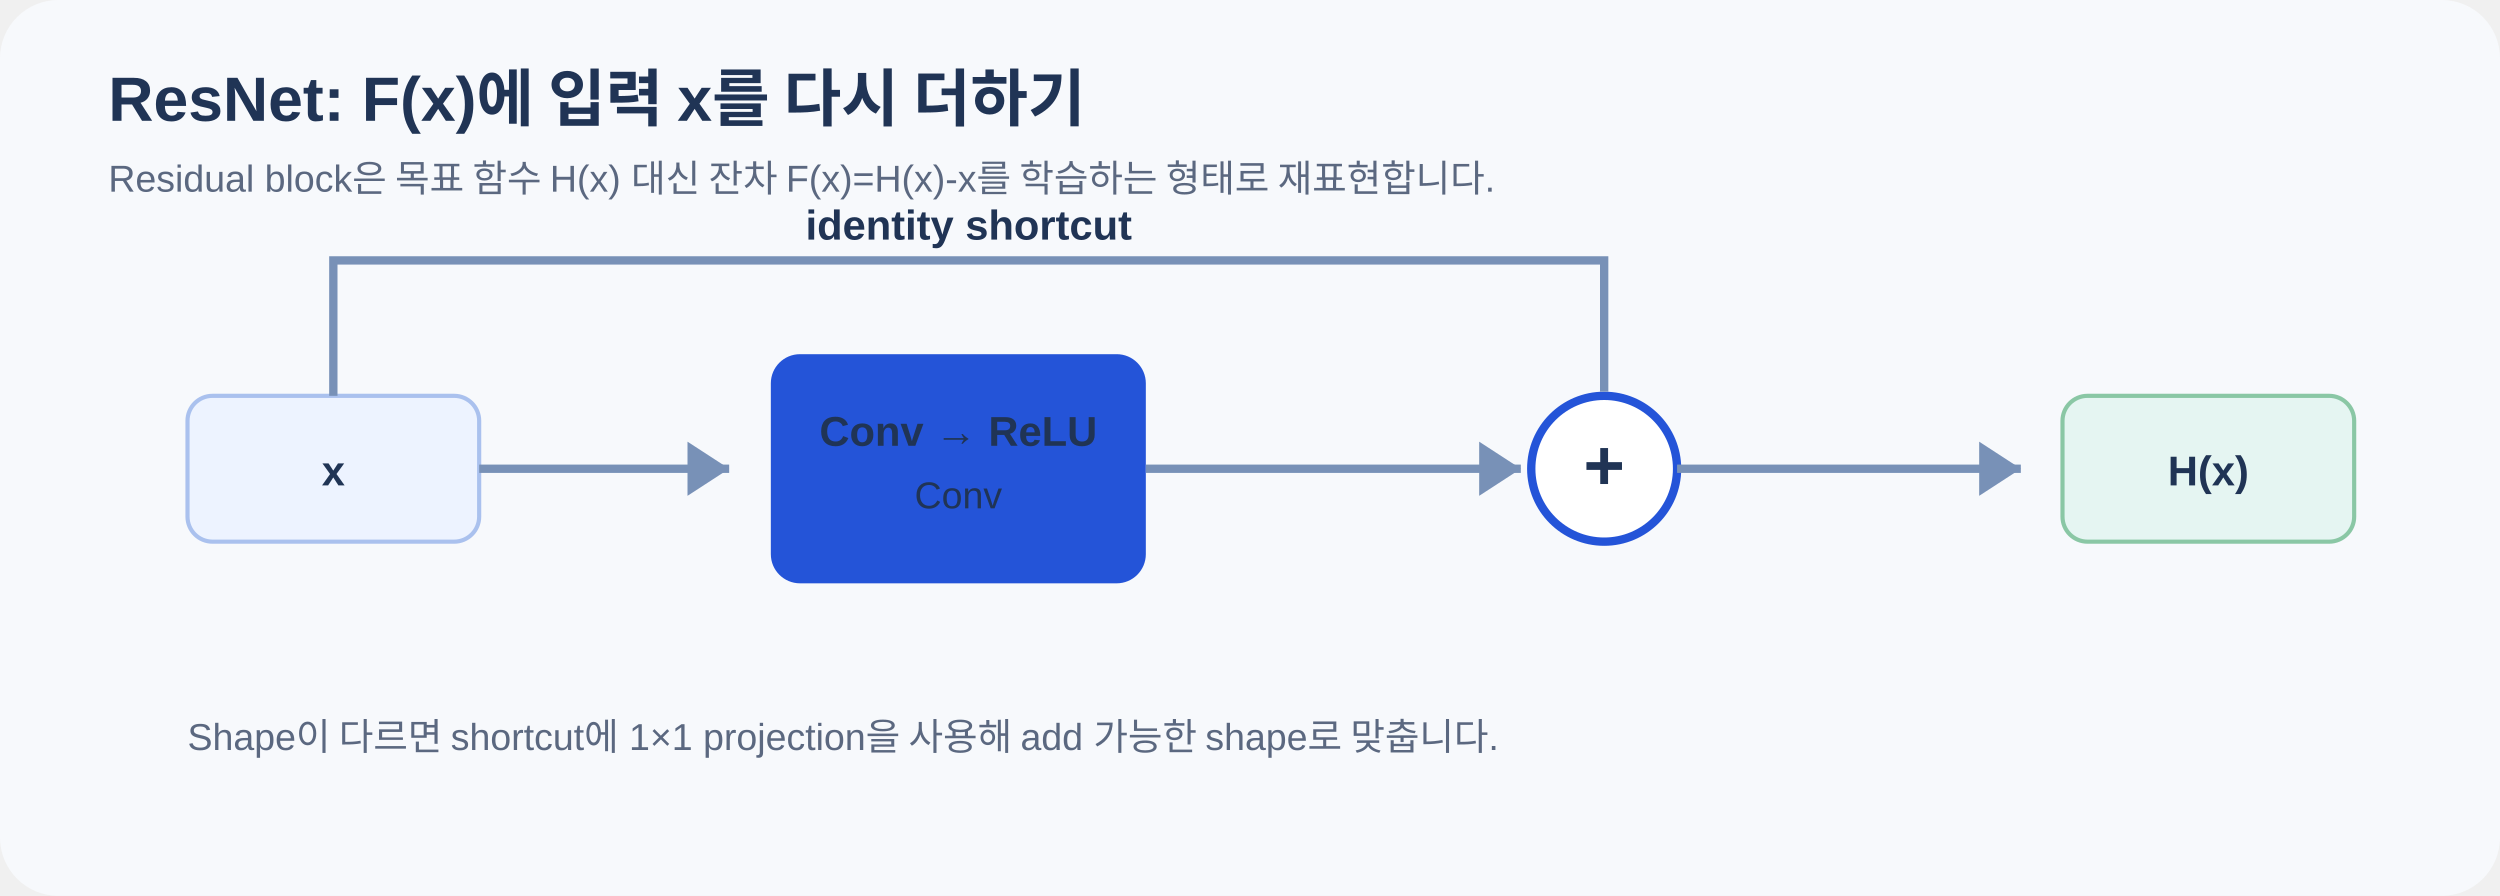
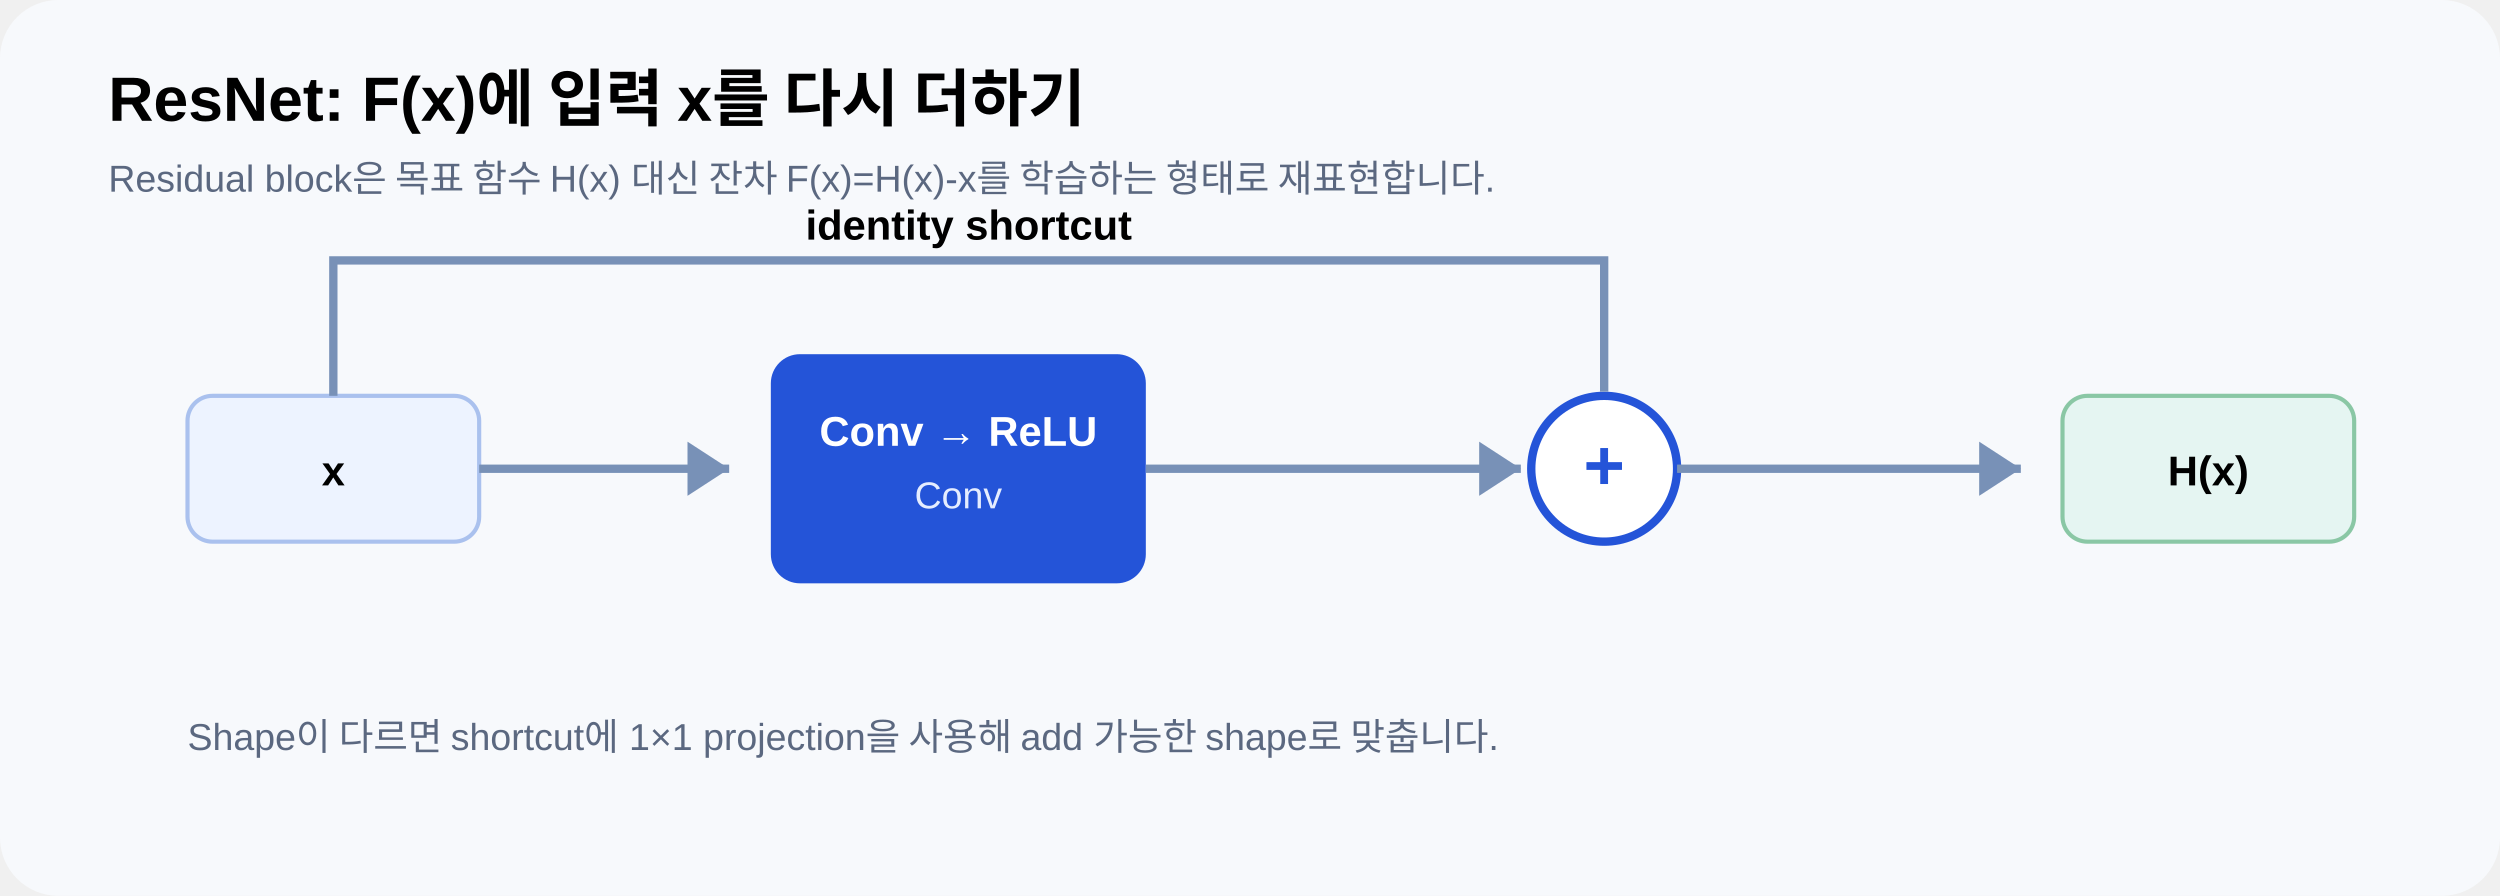
<svg xmlns="http://www.w3.org/2000/svg" viewBox="0 0 1200 430">
-   <style>text{font-family:Arial,'Noto Sans KR',sans-serif;fill:#203455}.title{font-size:30px;font-weight:700}.sub{font-size:18px;fill:#5b6880}.label{font-size:20px;font-weight:700}.edge{stroke:#7891b7;stroke-width:4;fill:none}</style>
+   <style>text{font-family:Arial,'Noto Sans KR',sans-serif}.title{font-size:30px;font-weight:700}.sub{font-size:18px;fill:#5b6880}.label{font-size:20px;font-weight:700}.edge{stroke:#7891b7;stroke-width:4;fill:none}</style>
  <rect width="1200" height="430" rx="28" fill="#f7f9fc" />
  <text x="52" y="58" class="title">ResNet: F(x)에 입력 x를 다시 더하기</text>
  <text x="52" y="92" class="sub">Residual block은 목표 함수 H(x) 대신 잔차 F(x)=H(x)-x를 학습하는 형태로 재표현합니다.</text>
  <rect x="90" y="190" width="140" height="70" rx="12" fill="#edf3ff" stroke="#aac1ee" stroke-width="2" />
  <text x="160" y="233" text-anchor="middle" class="label">x</text>
  <path d="M230 225 H350" class="edge" />
  <polygon points="350,225 330,212 330,238" fill="#7891b7" />
  <rect x="370" y="170" width="180" height="110" rx="14" fill="#2454d8" />
  <text x="460" y="214" text-anchor="middle" font-size="20" font-weight="700" fill="#fff">Conv → ReLU</text>
  <text x="460" y="244" text-anchor="middle" font-size="18" fill="#e5edff">Conv</text>
  <path d="M550 225 H730" class="edge" />
  <polygon points="730,225 710,212 710,238" fill="#7891b7" />
  <circle cx="770" cy="225" r="35" fill="#fff" stroke="#2454d8" stroke-width="4" />
  <text x="770" y="235" text-anchor="middle" font-size="34" font-weight="700" fill="#2454d8">+</text>
  <path d="M160 190 V125 H770 V188" class="edge" />
  <text x="465" y="115" text-anchor="middle" class="label">identity shortcut</text>
  <path d="M805 225 H970" class="edge" />
  <polygon points="970,225 950,212 950,238" fill="#7891b7" />
  <rect x="990" y="190" width="140" height="70" rx="12" fill="#e5f5f2" stroke="#8ac7a5" stroke-width="2" />
  <text x="1060" y="233" text-anchor="middle" class="label">H(x)</text>
  <text x="90" y="360" class="sub">Shape이 다르면 shortcut에 1×1 projection을 사용해 add 가능한 shape로 맞춥니다.</text>
</svg>
